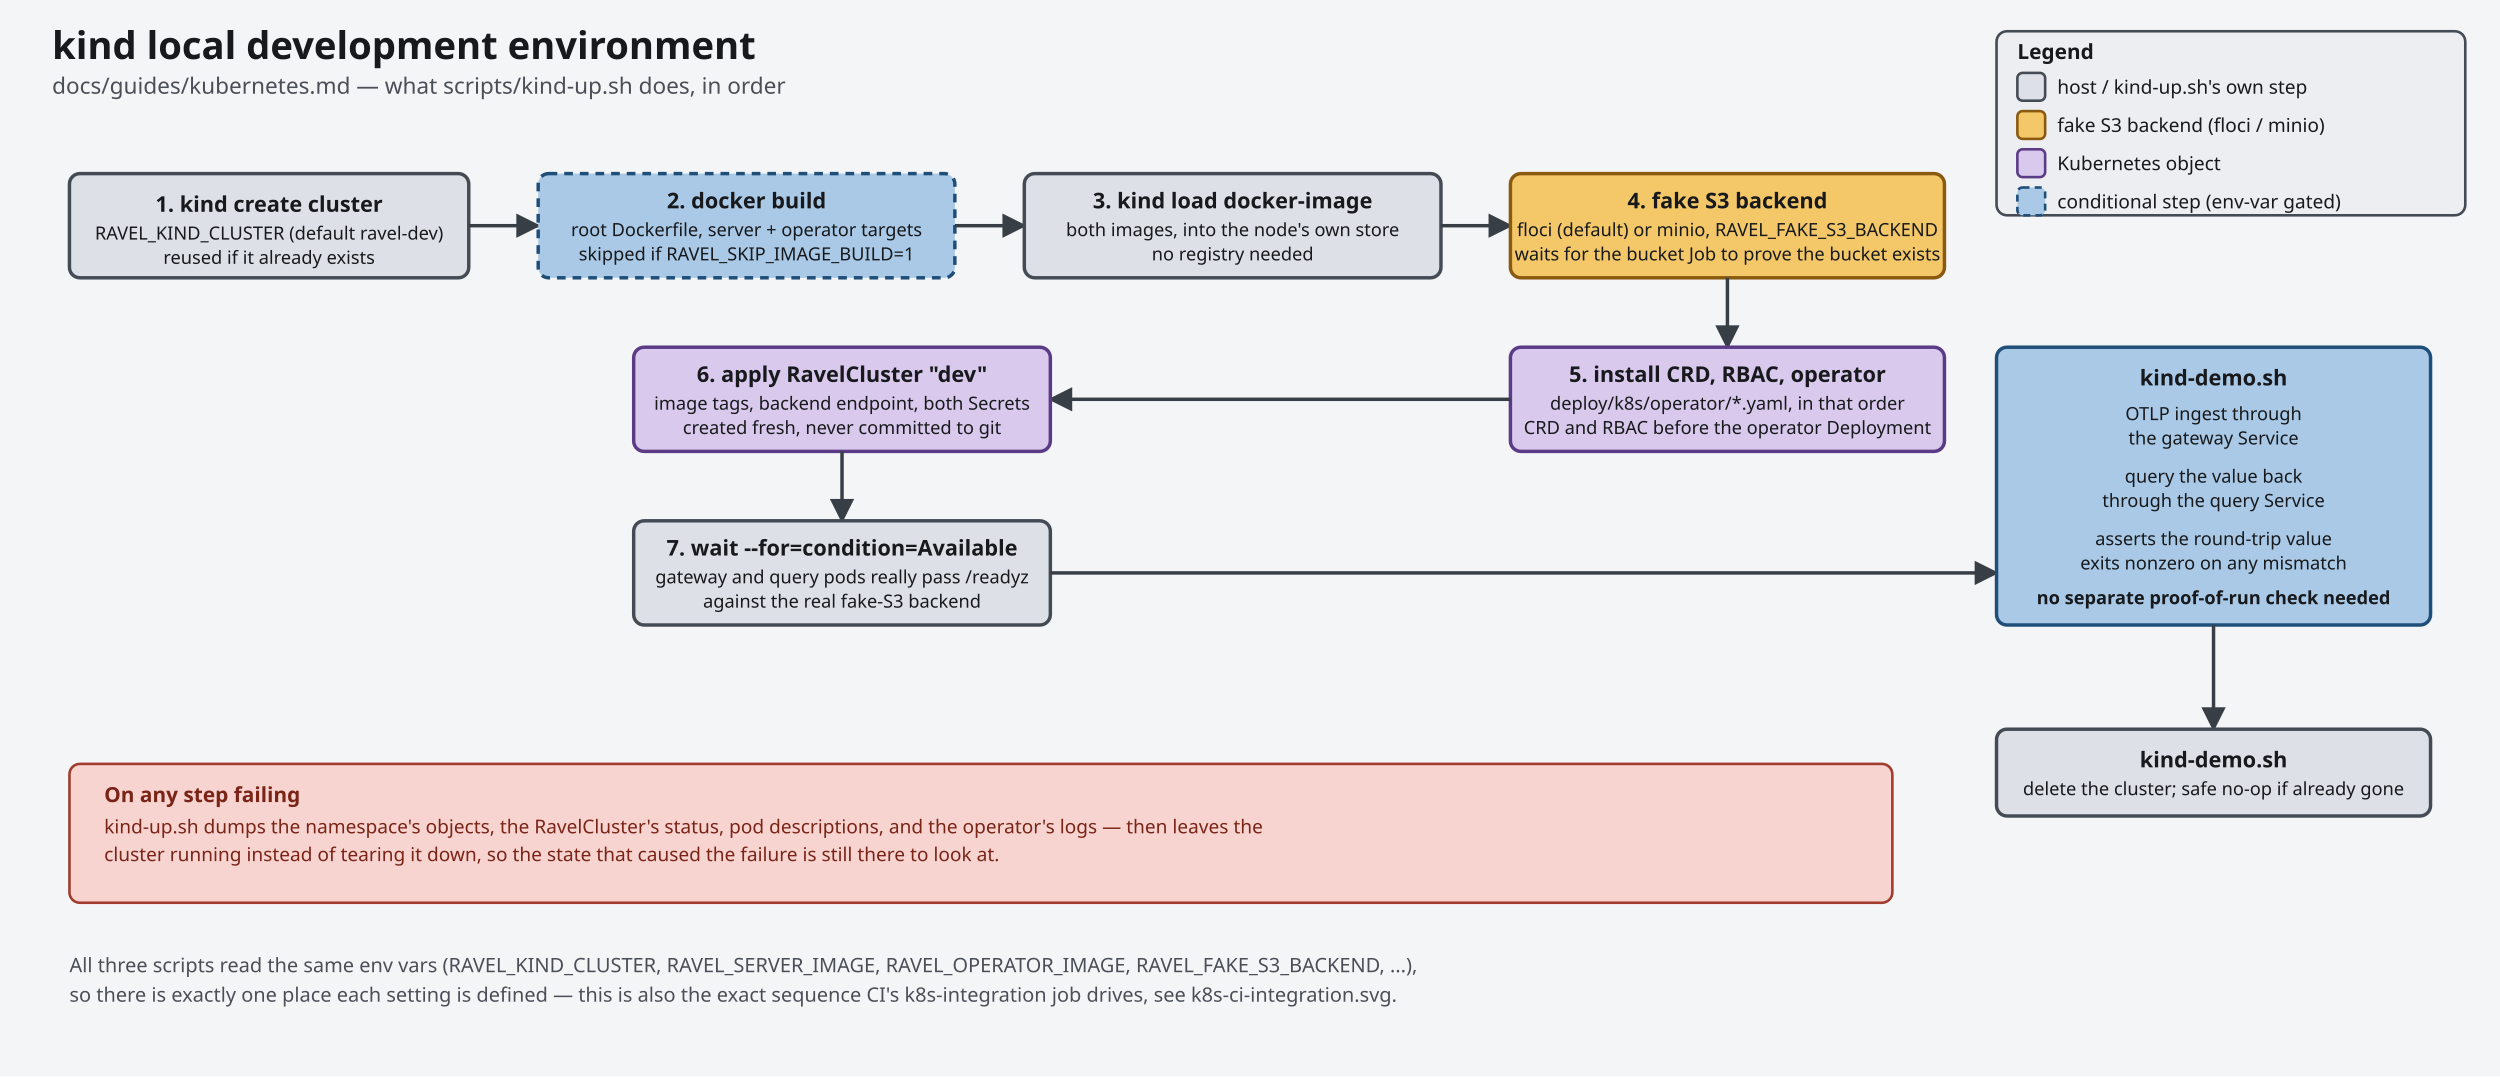
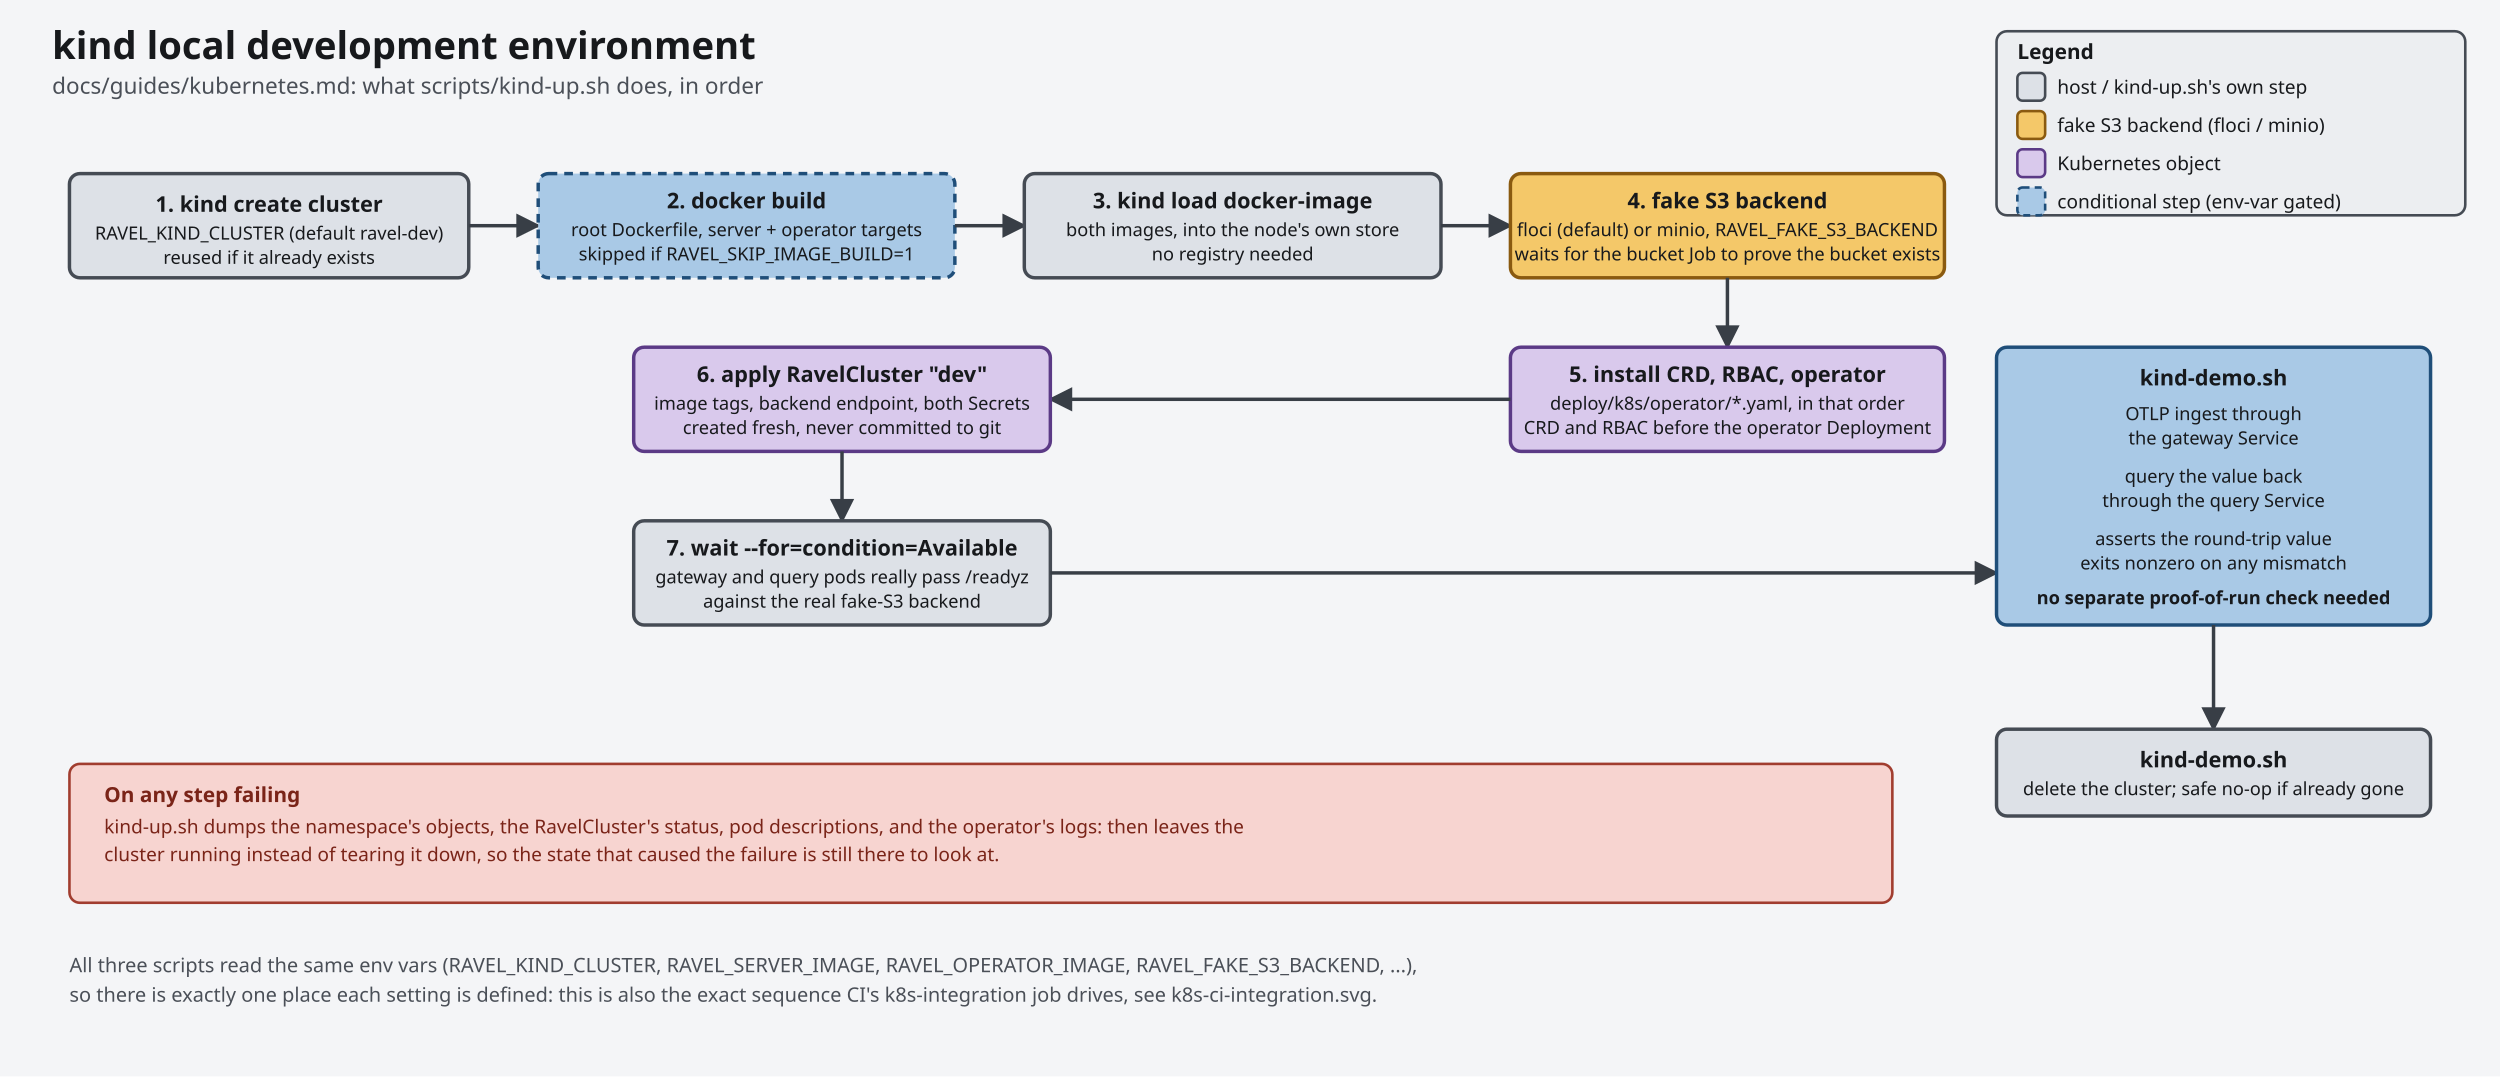
<svg xmlns="http://www.w3.org/2000/svg" width="1440" height="620" viewBox="0 0 1440 620" font-family="system-ui, sans-serif" role="img" aria-label="kind local development environment: the ordered steps scripts/kind-up.sh runs to create a cluster, build and load container images, and bring up Ravel.">
  <defs>
    <marker id="arrow" viewBox="0 0 10 10" refX="9" refY="5" markerWidth="7" markerHeight="7" orient="auto-start-reverse">
      <path d="M0,0 L10,5 L0,10 z" fill="#383e46" />
    </marker>
  </defs>
  <rect x="0" y="0" width="1440" height="620" fill="#f4f5f7" />
  <text x="30" y="34" font-size="22" font-weight="bold" fill="#17191c">kind local development environment</text>
-   <text x="30" y="54" font-size="13" fill="#4a4f57">docs/guides/kubernetes.md — what scripts/kind-up.sh does, in order</text>
+   <text x="30" y="54" font-size="13" fill="#4a4f57">docs/guides/kubernetes.md: what scripts/kind-up.sh does, in order</text>
  <g>
    <rect x="1150" y="18" width="270" height="106" rx="6" fill="#eceef1" stroke="#454b54" stroke-width="1.5" />
    <text x="1162" y="34" font-size="12" font-weight="bold" fill="#17191c">Legend</text>
    <rect x="1162" y="42" width="16" height="16" rx="3" fill="#dde1e7" stroke="#454b54" stroke-width="1.5" />
    <text x="1185" y="54" font-size="11" fill="#17191c">host / kind-up.sh's own step</text>
    <rect x="1162" y="64" width="16" height="16" rx="3" fill="#f4c869" stroke="#8a5a10" stroke-width="1.5" />
    <text x="1185" y="76" font-size="11" fill="#17191c">fake S3 backend (floci / minio)</text>
    <rect x="1162" y="86" width="16" height="16" rx="3" fill="#d9c9ec" stroke="#5b3a86" stroke-width="1.5" />
    <text x="1185" y="98" font-size="11" fill="#17191c">Kubernetes object</text>
    <rect x="1162" y="108" width="16" height="16" rx="3" fill="#a9c9e6" stroke="#1f4e79" stroke-width="1.5" stroke-dasharray="4,3" />
    <text x="1185" y="120" font-size="11" fill="#17191c">conditional step (env-var gated)</text>
  </g>
  <rect x="40" y="100" width="230" height="60" rx="6" fill="#dde1e7" stroke="#454b54" stroke-width="2" />
  <text x="155" y="122" font-size="12.5" font-weight="bold" text-anchor="middle" fill="#17191c">1. kind create cluster</text>
  <text x="155" y="138" font-size="10.5" text-anchor="middle" fill="#17191c">RAVEL_KIND_CLUSTER (default ravel-dev)</text>
  <text x="155" y="152" font-size="10.5" text-anchor="middle" fill="#17191c">reused if it already exists</text>
  <line x1="270" y1="130" x2="310" y2="130" stroke="#383e46" stroke-width="2" marker-end="url(#arrow)" />
  <rect x="310" y="100" width="240" height="60" rx="6" fill="#a9c9e6" stroke="#1f4e79" stroke-width="2" stroke-dasharray="5,4" />
  <text x="430" y="120" font-size="12.5" font-weight="bold" text-anchor="middle" fill="#17191c">2. docker build</text>
  <text x="430" y="136" font-size="10.5" text-anchor="middle" fill="#17191c">root Dockerfile, server + operator targets</text>
  <text x="430" y="150" font-size="10.5" text-anchor="middle" fill="#17191c">skipped if RAVEL_SKIP_IMAGE_BUILD=1</text>
  <line x1="550" y1="130" x2="590" y2="130" stroke="#383e46" stroke-width="2" marker-end="url(#arrow)" />
  <rect x="590" y="100" width="240" height="60" rx="6" fill="#dde1e7" stroke="#454b54" stroke-width="2" />
  <text x="710" y="120" font-size="12.5" font-weight="bold" text-anchor="middle" fill="#17191c">3. kind load docker-image</text>
  <text x="710" y="136" font-size="10.5" text-anchor="middle" fill="#17191c">both images, into the node's own store</text>
  <text x="710" y="150" font-size="10.5" text-anchor="middle" fill="#17191c">no registry needed</text>
  <line x1="830" y1="130" x2="870" y2="130" stroke="#383e46" stroke-width="2" marker-end="url(#arrow)" />
  <rect x="870" y="100" width="250" height="60" rx="6" fill="#f4c869" stroke="#8a5a10" stroke-width="2" />
  <text x="995" y="120" font-size="12.5" font-weight="bold" text-anchor="middle" fill="#17191c">4. fake S3 backend</text>
  <text x="995" y="136" font-size="10.5" text-anchor="middle" fill="#17191c">floci (default) or minio, RAVEL_FAKE_S3_BACKEND</text>
  <text x="995" y="150" font-size="10.5" text-anchor="middle" fill="#17191c">waits for the bucket Job to prove the bucket exists</text>
  <line x1="995" y1="160" x2="995" y2="200" stroke="#383e46" stroke-width="2" marker-end="url(#arrow)" />
  <rect x="870" y="200" width="250" height="60" rx="6" fill="#d9c9ec" stroke="#5b3a86" stroke-width="2" />
  <text x="995" y="220" font-size="12.5" font-weight="bold" text-anchor="middle" fill="#17191c">5. install CRD, RBAC, operator</text>
  <text x="995" y="236" font-size="10.5" text-anchor="middle" fill="#17191c">deploy/k8s/operator/*.yaml, in that order</text>
  <text x="995" y="250" font-size="10.5" text-anchor="middle" fill="#17191c">CRD and RBAC before the operator Deployment</text>
  <line x1="870" y1="230" x2="605" y2="230" stroke="#383e46" stroke-width="2" marker-end="url(#arrow)" />
  <rect x="365" y="200" width="240" height="60" rx="6" fill="#d9c9ec" stroke="#5b3a86" stroke-width="2" />
  <text x="485" y="220" font-size="12.5" font-weight="bold" text-anchor="middle" fill="#17191c">6. apply RavelCluster "dev"</text>
  <text x="485" y="236" font-size="10.5" text-anchor="middle" fill="#17191c">image tags, backend endpoint, both Secrets</text>
  <text x="485" y="250" font-size="10.5" text-anchor="middle" fill="#17191c">created fresh, never committed to git</text>
  <line x1="485" y1="260" x2="485" y2="300" stroke="#383e46" stroke-width="2" marker-end="url(#arrow)" />
  <rect x="365" y="300" width="240" height="60" rx="6" fill="#dde1e7" stroke="#454b54" stroke-width="2" />
  <text x="485" y="320" font-size="12.5" font-weight="bold" text-anchor="middle" fill="#17191c">7. wait --for=condition=Available</text>
  <text x="485" y="336" font-size="10.5" text-anchor="middle" fill="#17191c">gateway and query pods really pass /readyz</text>
  <text x="485" y="350" font-size="10.5" text-anchor="middle" fill="#17191c">against the real fake-S3 backend</text>
  <line x1="605" y1="330" x2="1150" y2="330" stroke="#383e46" stroke-width="2" marker-end="url(#arrow)" />
  <rect x="1150" y="200" width="250" height="160" rx="6" fill="#a9c9e6" stroke="#1f4e79" stroke-width="2" />
  <text x="1275" y="222" font-size="12.5" font-weight="bold" text-anchor="middle" fill="#17191c">kind-demo.sh</text>
  <text x="1275" y="242" font-size="10.5" text-anchor="middle" fill="#17191c">OTLP ingest through</text>
  <text x="1275" y="256" font-size="10.5" text-anchor="middle" fill="#17191c">the gateway Service</text>
  <text x="1275" y="278" font-size="10.5" text-anchor="middle" fill="#17191c">query the value back</text>
  <text x="1275" y="292" font-size="10.5" text-anchor="middle" fill="#17191c">through the query Service</text>
  <text x="1275" y="314" font-size="10.5" text-anchor="middle" fill="#17191c">asserts the round-trip value</text>
  <text x="1275" y="328" font-size="10.5" text-anchor="middle" fill="#17191c">exits nonzero on any mismatch</text>
  <text x="1275" y="348" font-size="10.5" font-weight="bold" text-anchor="middle" fill="#17191c">no separate proof-of-run check needed</text>
  <line x1="1275" y1="360" x2="1275" y2="420" stroke="#383e46" stroke-width="2" marker-end="url(#arrow)" />
  <rect x="1150" y="420" width="250" height="50" rx="6" fill="#dde1e7" stroke="#454b54" stroke-width="2" />
  <text x="1275" y="442" font-size="12.5" font-weight="bold" text-anchor="middle" fill="#17191c">kind-demo.sh</text>
  <text x="1275" y="458" font-size="10.5" text-anchor="middle" fill="#17191c">delete the cluster; safe no-op if already gone</text>
  <rect x="40" y="440" width="1050" height="80" rx="6" fill="#f7d4d0" stroke="#a13d2f" stroke-width="1.5" />
  <text x="60" y="462" font-size="12" font-weight="bold" fill="#7a2418">On any step failing</text>
-   <text x="60" y="480" font-size="11" fill="#7a2418">kind-up.sh dumps the namespace's objects, the RavelCluster's status, pod descriptions, and the operator's logs — then leaves the</text>
+   <text x="60" y="480" font-size="11" fill="#7a2418">kind-up.sh dumps the namespace's objects, the RavelCluster's status, pod descriptions, and the operator's logs: then leaves the</text>
  <text x="60" y="496" font-size="11" fill="#7a2418">cluster running instead of tearing it down, so the state that caused the failure is still there to look at.</text>
  <text x="40" y="560" font-size="11.5" fill="#4a4f57">All three scripts read the same env vars (RAVEL_KIND_CLUSTER, RAVEL_SERVER_IMAGE, RAVEL_OPERATOR_IMAGE, RAVEL_FAKE_S3_BACKEND, ...),</text>
-   <text x="40" y="577" font-size="11.5" fill="#4a4f57">so there is exactly one place each setting is defined — this is also the exact sequence CI's k8s-integration job drives, see k8s-ci-integration.svg.</text>
+   <text x="40" y="577" font-size="11.5" fill="#4a4f57">so there is exactly one place each setting is defined: this is also the exact sequence CI's k8s-integration job drives, see k8s-ci-integration.svg.</text>
</svg>
